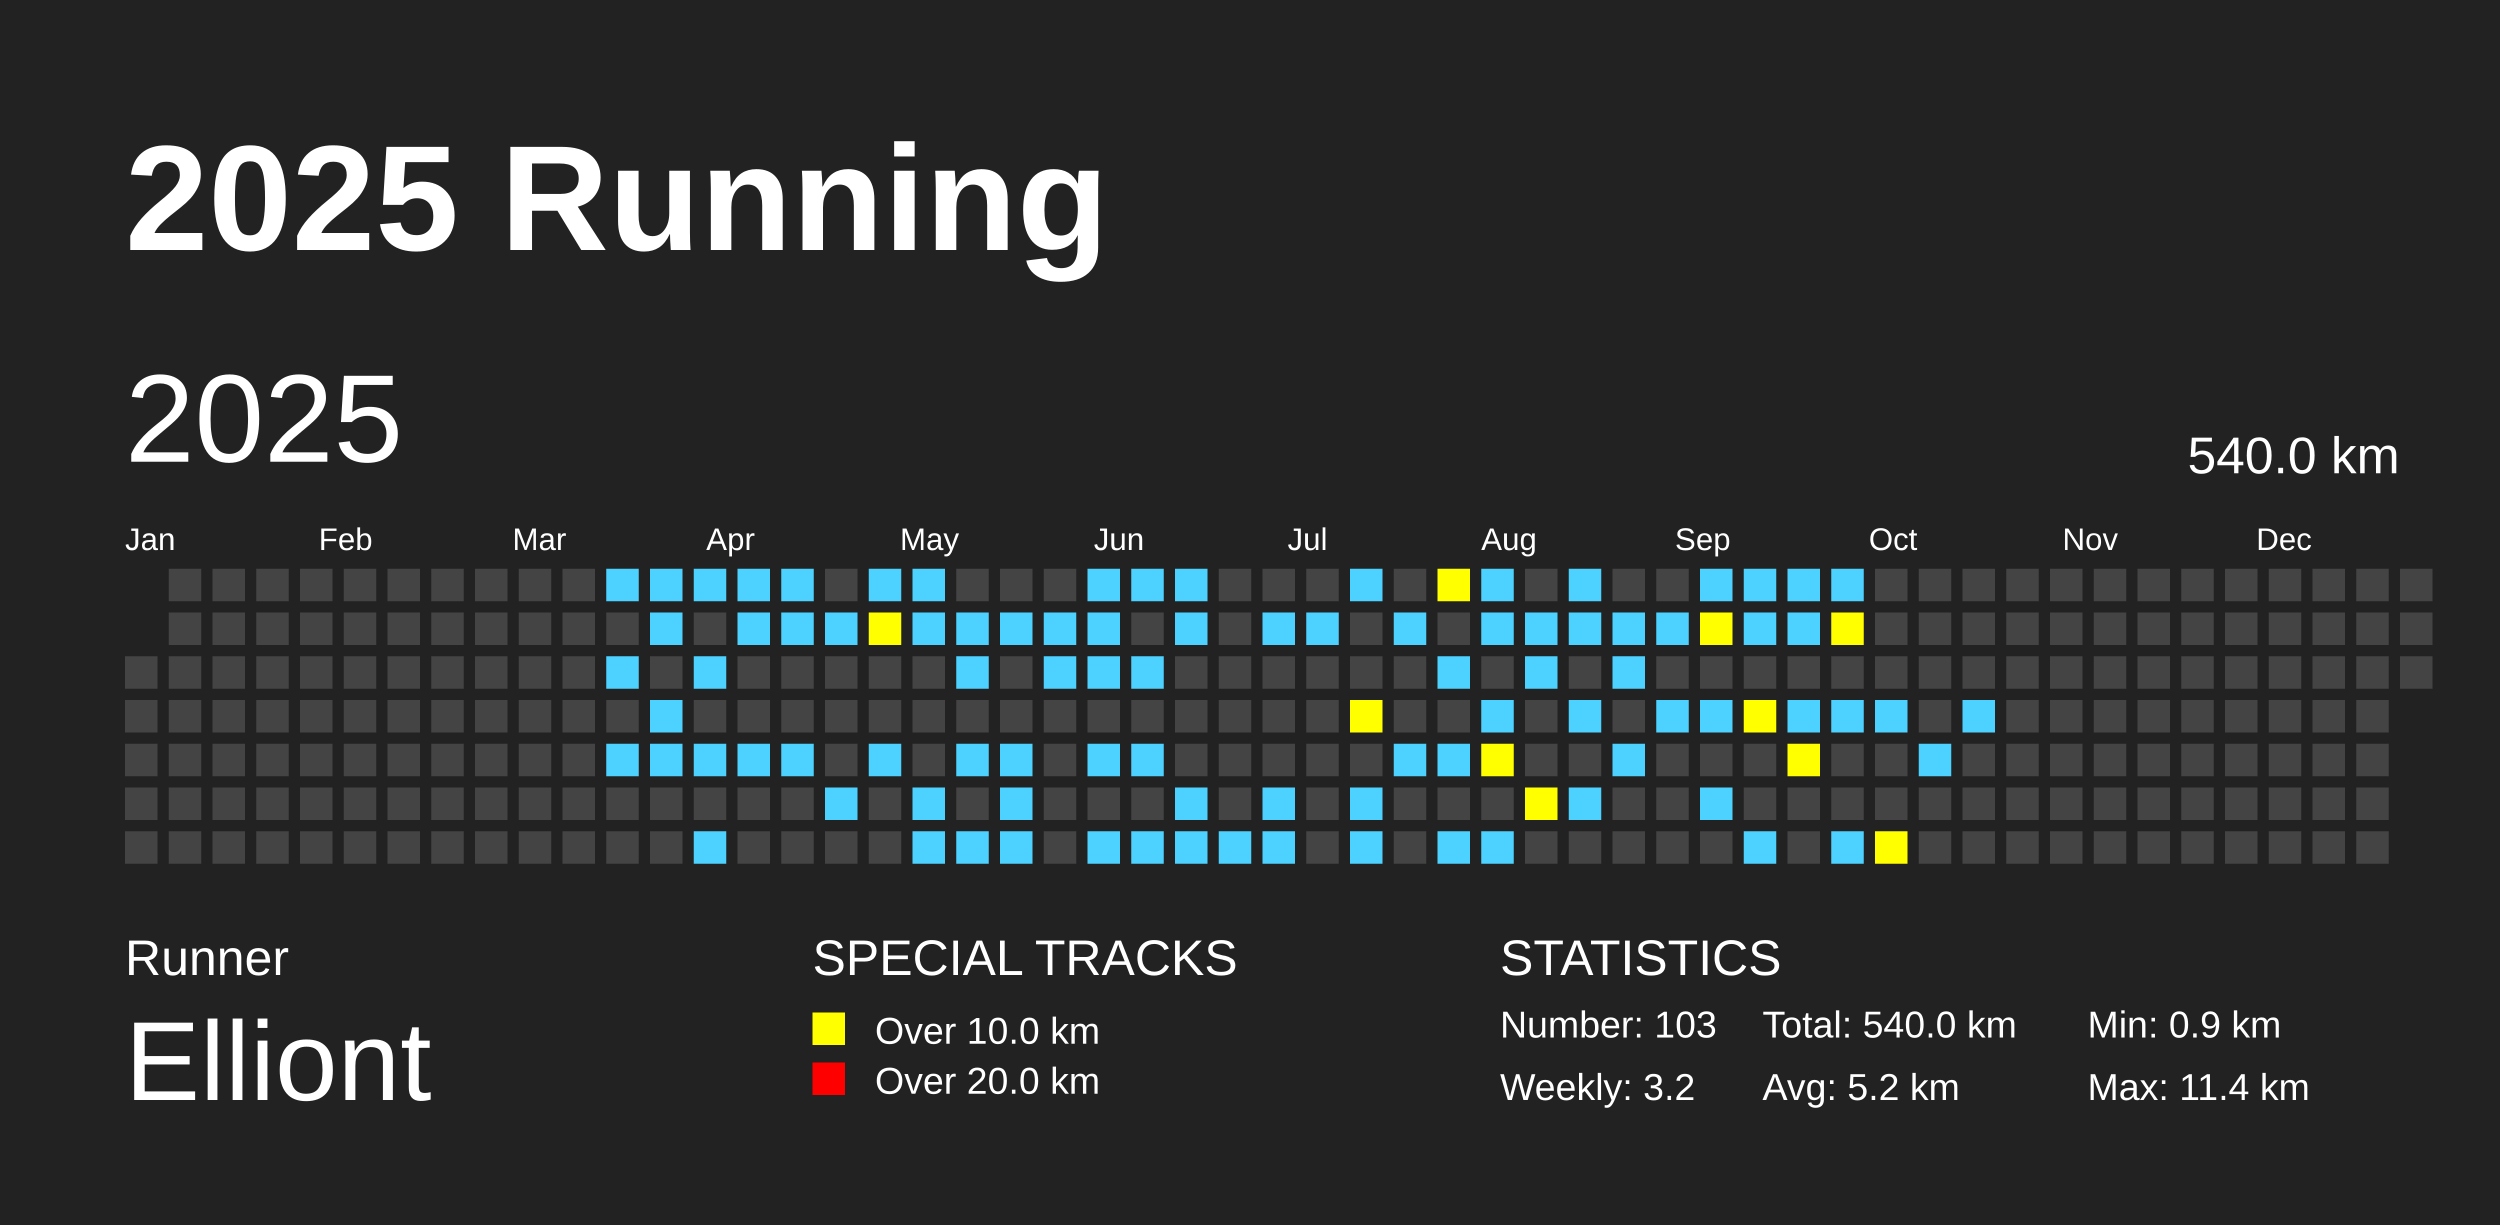
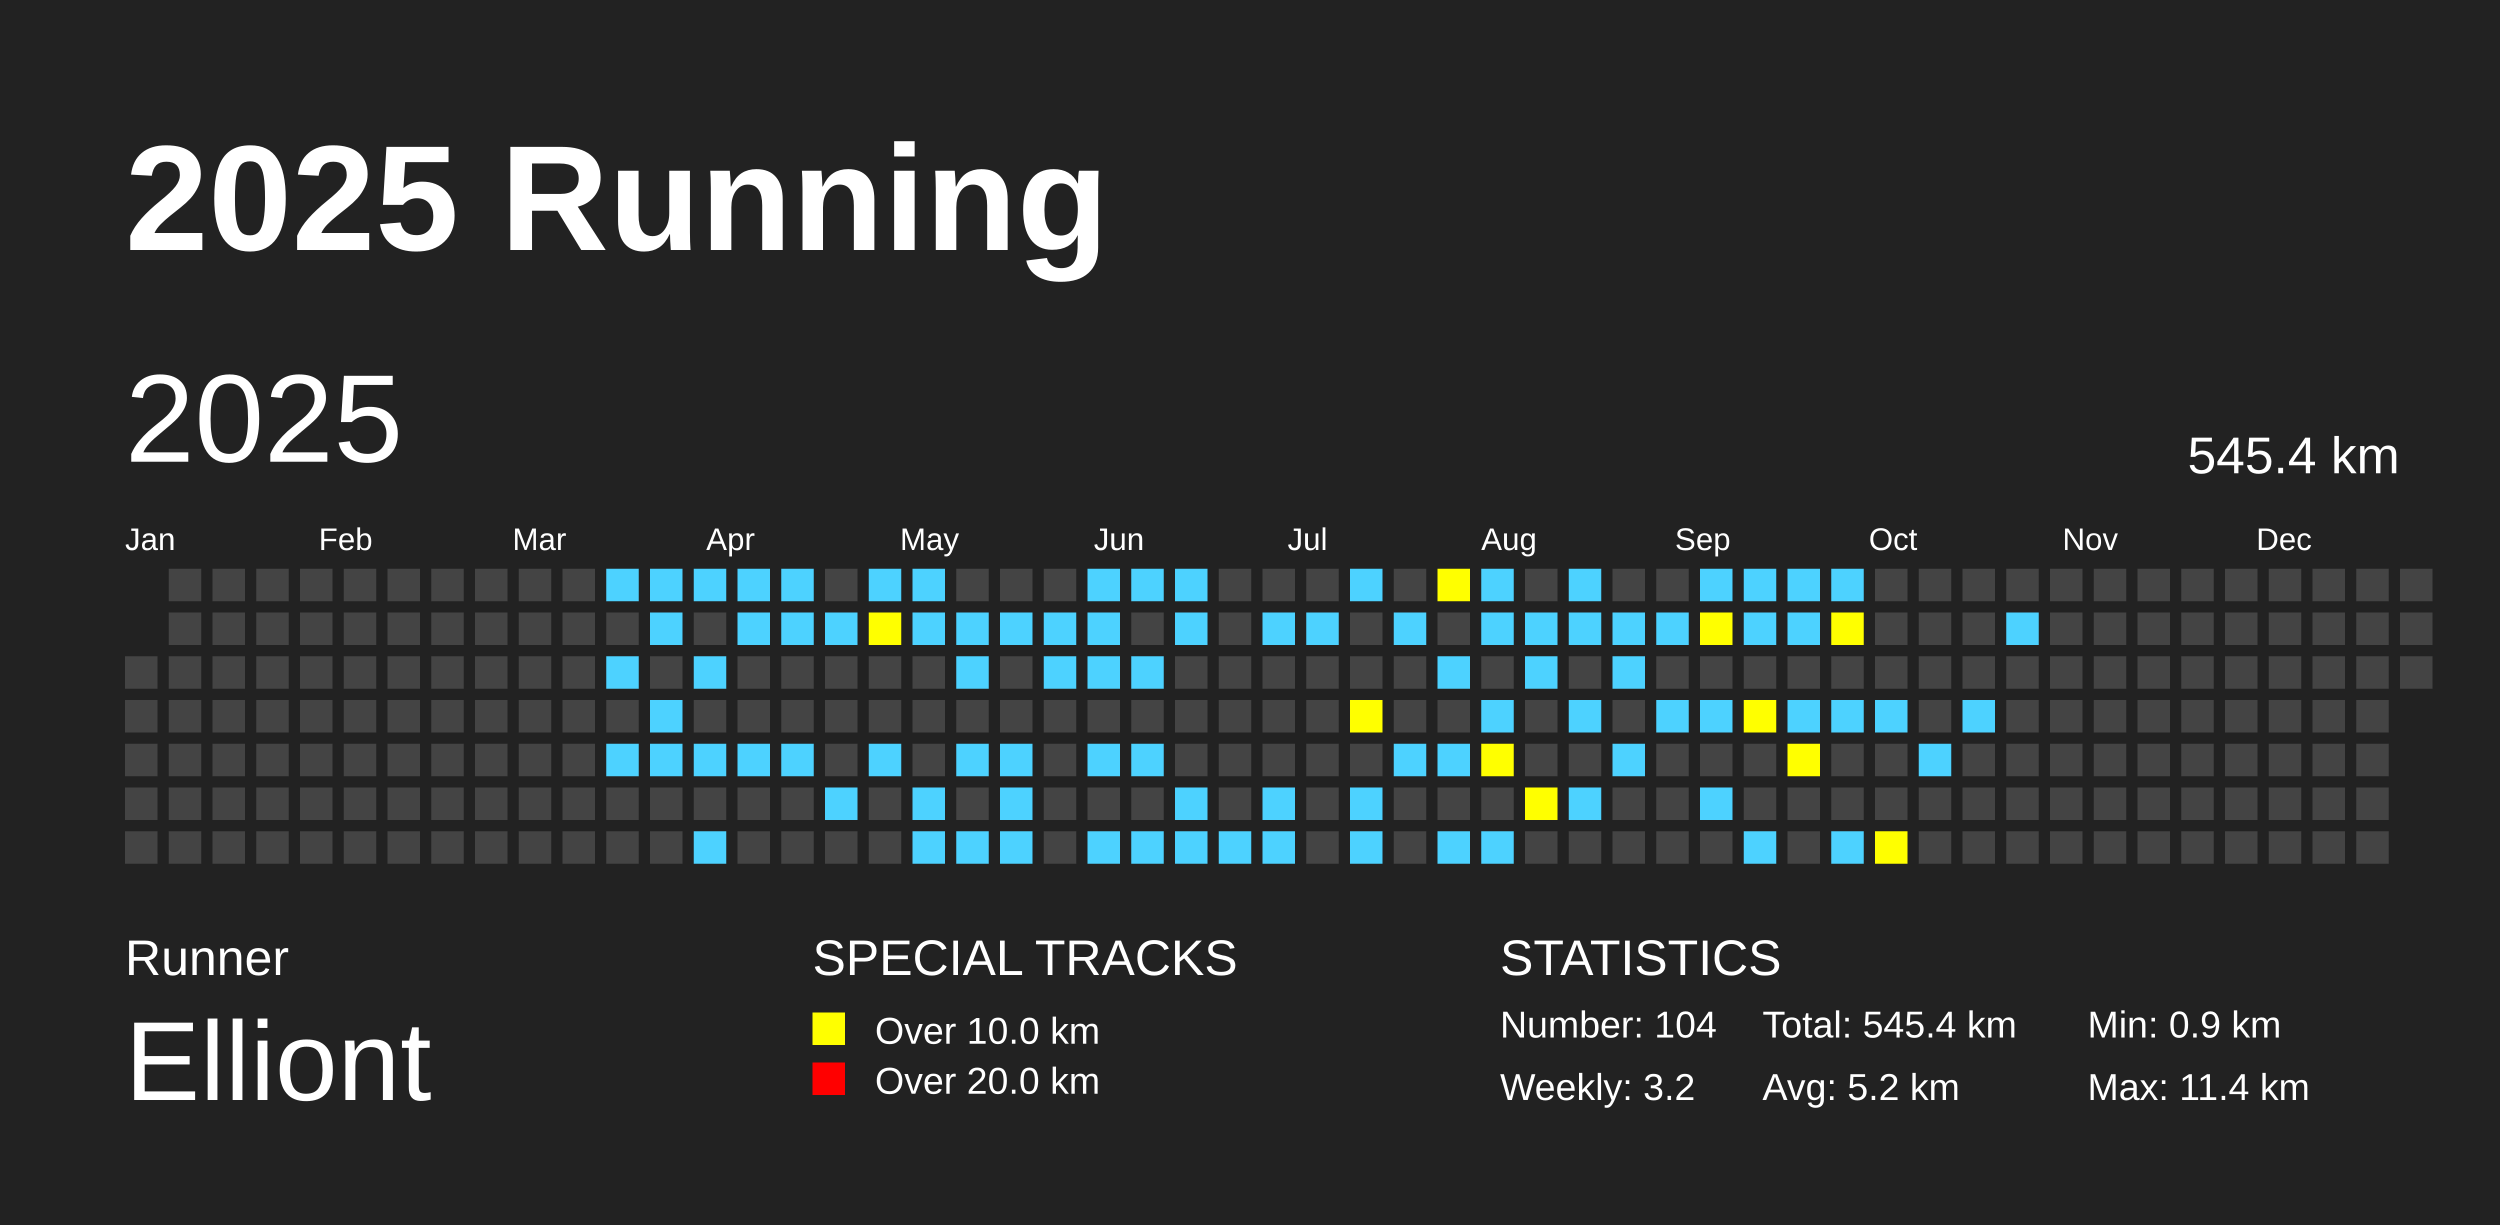
<svg xmlns="http://www.w3.org/2000/svg" baseProfile="full" height="98mm" version="1.1" viewBox="0,0,200,98" width="200mm">
  <defs />
  <rect fill="#222222" height="98" width="200" x="0" y="0" />
  <text fill="#FFFFFF" style="font-size:12px; font-family:Arial; font-weight:bold;" x="10" y="20">2025 Running</text>
  <text fill="#FFFFFF" style="font-size:4px; font-family:Arial" x="10" y="78">Runner</text>
  <text fill="#FFFFFF" style="font-size:9px; font-family:Arial" x="10" y="88">Elliont</text>
  <text fill="#FFFFFF" style="font-size:4px; font-family:Arial" x="65" y="78">SPECIAL TRACKS</text>
  <rect fill="yellow" height="2.6" width="2.6" x="65" y="81" />
  <text fill="#FFFFFF" style="font-size:3px; font-family:Arial" x="70" y="83.5">Over 10.0 km</text>
  <rect fill="red" height="2.6" width="2.6" x="65" y="85" />
  <text fill="#FFFFFF" style="font-size:3px; font-family:Arial" x="70" y="87.5">Over 20.0 km</text>
  <text fill="#FFFFFF" style="font-size:4px; font-family:Arial" x="120" y="78">STATISTICS</text>
-   <text fill="#FFFFFF" style="font-size:3px; font-family:Arial" x="120" y="83">Number: 103</text>
+   <text fill="#FFFFFF" style="font-size:3px; font-family:Arial" x="120" y="83">Number: 104</text>
  <text fill="#FFFFFF" style="font-size:3px; font-family:Arial" x="120" y="88">Weekly: 3.2</text>
-   <text fill="#FFFFFF" style="font-size:3px; font-family:Arial" x="141" y="83">Total: 540.0 km</text>
+   <text fill="#FFFFFF" style="font-size:3px; font-family:Arial" x="141" y="83">Total: 545.4 km</text>
  <text fill="#FFFFFF" style="font-size:3px; font-family:Arial" x="141" y="88">Avg: 5.2 km</text>
  <text fill="#FFFFFF" style="font-size:3px; font-family:Arial" x="167" y="83">Min: 0.9 km</text>
  <text fill="#FFFFFF" style="font-size:3px; font-family:Arial" x="167" y="88">Max: 11.4 km</text>
  <text dominant-baseline="hanging" fill="#FFFFFF" style="font-size:10.0px; font-family:Arial;" x="10" y="30">2025</text>
-   <text dominant-baseline="hanging" fill="#FFFFFF" style="font-size:4.125px; font-family:Arial;" x="175" y="35">540.0 km</text>
+   <text dominant-baseline="hanging" fill="#FFFFFF" style="font-size:4.125px; font-family:Arial;" x="175" y="35">545.4 km</text>
  <text fill="#FFFFFF" style="font-size:2.5px; font-family:Arial" x="10.0" y="44">Jan</text>
  <text fill="#FFFFFF" style="font-size:2.5px; font-family:Arial" x="25.5" y="44">Feb</text>
  <text fill="#FFFFFF" style="font-size:2.5px; font-family:Arial" x="41.0" y="44">Mar</text>
  <text fill="#FFFFFF" style="font-size:2.5px; font-family:Arial" x="56.5" y="44">Apr</text>
  <text fill="#FFFFFF" style="font-size:2.5px; font-family:Arial" x="72.0" y="44">May</text>
  <text fill="#FFFFFF" style="font-size:2.5px; font-family:Arial" x="87.5" y="44">Jun</text>
  <text fill="#FFFFFF" style="font-size:2.5px; font-family:Arial" x="103.0" y="44">Jul</text>
  <text fill="#FFFFFF" style="font-size:2.5px; font-family:Arial" x="118.5" y="44">Aug</text>
  <text fill="#FFFFFF" style="font-size:2.5px; font-family:Arial" x="134.0" y="44">Sep</text>
  <text fill="#FFFFFF" style="font-size:2.5px; font-family:Arial" x="149.5" y="44">Oct</text>
  <text fill="#FFFFFF" style="font-size:2.5px; font-family:Arial" x="165.0" y="44">Nov</text>
  <text fill="#FFFFFF" style="font-size:2.5px; font-family:Arial" x="180.5" y="44">Dec</text>
  <rect fill="#444444" height="2.6" width="2.6" x="10.0" y="52.5" />
  <rect fill="#444444" height="2.6" width="2.6" x="10.0" y="56.0" />
  <rect fill="#444444" height="2.6" width="2.6" x="10.0" y="59.5" />
  <rect fill="#444444" height="2.6" width="2.6" x="10.0" y="63.0" />
  <rect fill="#444444" height="2.6" width="2.6" x="10.0" y="66.5" />
  <rect fill="#444444" height="2.6" width="2.6" x="13.5" y="45.5" />
  <rect fill="#444444" height="2.6" width="2.6" x="13.5" y="49.0" />
  <rect fill="#444444" height="2.6" width="2.6" x="13.5" y="52.5" />
  <rect fill="#444444" height="2.6" width="2.6" x="13.5" y="56.0" />
  <rect fill="#444444" height="2.6" width="2.6" x="13.5" y="59.5" />
  <rect fill="#444444" height="2.6" width="2.6" x="13.5" y="63.0" />
  <rect fill="#444444" height="2.6" width="2.6" x="13.5" y="66.5" />
  <rect fill="#444444" height="2.6" width="2.6" x="17.0" y="45.5" />
  <rect fill="#444444" height="2.6" width="2.6" x="17.0" y="49.0" />
  <rect fill="#444444" height="2.6" width="2.6" x="17.0" y="52.5" />
  <rect fill="#444444" height="2.6" width="2.6" x="17.0" y="56.0" />
  <rect fill="#444444" height="2.6" width="2.6" x="17.0" y="59.5" />
  <rect fill="#444444" height="2.6" width="2.6" x="17.0" y="63.0" />
  <rect fill="#444444" height="2.6" width="2.6" x="17.0" y="66.5" />
  <rect fill="#444444" height="2.6" width="2.6" x="20.5" y="45.5" />
  <rect fill="#444444" height="2.6" width="2.6" x="20.5" y="49.0" />
  <rect fill="#444444" height="2.6" width="2.6" x="20.5" y="52.5" />
  <rect fill="#444444" height="2.6" width="2.6" x="20.5" y="56.0" />
  <rect fill="#444444" height="2.6" width="2.6" x="20.5" y="59.5" />
  <rect fill="#444444" height="2.6" width="2.6" x="20.5" y="63.0" />
  <rect fill="#444444" height="2.6" width="2.6" x="20.5" y="66.5" />
  <rect fill="#444444" height="2.6" width="2.6" x="24.0" y="45.5" />
  <rect fill="#444444" height="2.6" width="2.6" x="24.0" y="49.0" />
  <rect fill="#444444" height="2.6" width="2.6" x="24.0" y="52.5" />
  <rect fill="#444444" height="2.6" width="2.6" x="24.0" y="56.0" />
  <rect fill="#444444" height="2.6" width="2.6" x="24.0" y="59.5" />
  <rect fill="#444444" height="2.6" width="2.6" x="24.0" y="63.0" />
  <rect fill="#444444" height="2.6" width="2.6" x="24.0" y="66.5" />
  <rect fill="#444444" height="2.6" width="2.6" x="27.5" y="45.5" />
  <rect fill="#444444" height="2.6" width="2.6" x="27.5" y="49.0" />
  <rect fill="#444444" height="2.6" width="2.6" x="27.5" y="52.5" />
  <rect fill="#444444" height="2.6" width="2.6" x="27.5" y="56.0" />
  <rect fill="#444444" height="2.6" width="2.6" x="27.5" y="59.5" />
  <rect fill="#444444" height="2.6" width="2.6" x="27.5" y="63.0" />
  <rect fill="#444444" height="2.6" width="2.6" x="27.5" y="66.5" />
  <rect fill="#444444" height="2.6" width="2.6" x="31.0" y="45.5" />
  <rect fill="#444444" height="2.6" width="2.6" x="31.0" y="49.0" />
  <rect fill="#444444" height="2.6" width="2.6" x="31.0" y="52.5" />
  <rect fill="#444444" height="2.6" width="2.6" x="31.0" y="56.0" />
  <rect fill="#444444" height="2.6" width="2.6" x="31.0" y="59.5" />
  <rect fill="#444444" height="2.6" width="2.6" x="31.0" y="63.0" />
  <rect fill="#444444" height="2.6" width="2.6" x="31.0" y="66.5" />
  <rect fill="#444444" height="2.6" width="2.6" x="34.5" y="45.5" />
  <rect fill="#444444" height="2.6" width="2.6" x="34.5" y="49.0" />
  <rect fill="#444444" height="2.6" width="2.6" x="34.5" y="52.5" />
  <rect fill="#444444" height="2.6" width="2.6" x="34.5" y="56.0" />
  <rect fill="#444444" height="2.6" width="2.6" x="34.5" y="59.5" />
  <rect fill="#444444" height="2.6" width="2.6" x="34.5" y="63.0" />
  <rect fill="#444444" height="2.6" width="2.6" x="34.5" y="66.5" />
  <rect fill="#444444" height="2.6" width="2.6" x="38.0" y="45.5" />
  <rect fill="#444444" height="2.6" width="2.6" x="38.0" y="49.0" />
  <rect fill="#444444" height="2.6" width="2.6" x="38.0" y="52.5" />
  <rect fill="#444444" height="2.6" width="2.6" x="38.0" y="56.0" />
  <rect fill="#444444" height="2.6" width="2.6" x="38.0" y="59.5" />
  <rect fill="#444444" height="2.6" width="2.6" x="38.0" y="63.0" />
  <rect fill="#444444" height="2.6" width="2.6" x="38.0" y="66.5" />
  <rect fill="#444444" height="2.6" width="2.6" x="41.5" y="45.5" />
  <rect fill="#444444" height="2.6" width="2.6" x="41.5" y="49.0" />
  <rect fill="#444444" height="2.6" width="2.6" x="41.5" y="52.5" />
  <rect fill="#444444" height="2.6" width="2.6" x="41.5" y="56.0" />
  <rect fill="#444444" height="2.6" width="2.6" x="41.5" y="59.5" />
  <rect fill="#444444" height="2.6" width="2.6" x="41.5" y="63.0" />
  <rect fill="#444444" height="2.6" width="2.6" x="41.5" y="66.5" />
  <rect fill="#444444" height="2.6" width="2.6" x="45.0" y="45.5" />
  <rect fill="#444444" height="2.6" width="2.6" x="45.0" y="49.0" />
  <rect fill="#444444" height="2.6" width="2.6" x="45.0" y="52.5" />
  <rect fill="#444444" height="2.6" width="2.6" x="45.0" y="56.0" />
  <rect fill="#444444" height="2.6" width="2.6" x="45.0" y="59.5" />
  <rect fill="#444444" height="2.6" width="2.6" x="45.0" y="63.0" />
  <rect fill="#444444" height="2.6" width="2.6" x="45.0" y="66.5" />
  <rect fill="#4DD2FF" height="2.6" width="2.6" x="48.5" y="45.5" />
  <rect fill="#444444" height="2.6" width="2.6" x="48.5" y="49.0" />
  <rect fill="#4DD2FF" height="2.6" width="2.6" x="48.5" y="52.5" />
  <rect fill="#444444" height="2.6" width="2.6" x="48.5" y="56.0" />
  <rect fill="#4DD2FF" height="2.6" width="2.6" x="48.5" y="59.5" />
  <rect fill="#444444" height="2.6" width="2.6" x="48.5" y="63.0" />
  <rect fill="#444444" height="2.6" width="2.6" x="48.5" y="66.5" />
  <rect fill="#4DD2FF" height="2.6" width="2.6" x="52.0" y="45.5" />
  <rect fill="#4DD2FF" height="2.6" width="2.6" x="52.0" y="49.0" />
  <rect fill="#444444" height="2.6" width="2.6" x="52.0" y="52.5" />
  <rect fill="#4DD2FF" height="2.6" width="2.6" x="52.0" y="56.0" />
  <rect fill="#4DD2FF" height="2.6" width="2.6" x="52.0" y="59.5" />
  <rect fill="#444444" height="2.6" width="2.6" x="52.0" y="63.0" />
  <rect fill="#444444" height="2.6" width="2.6" x="52.0" y="66.5" />
  <rect fill="#4DD2FF" height="2.6" width="2.6" x="55.5" y="45.5" />
  <rect fill="#444444" height="2.6" width="2.6" x="55.5" y="49.0" />
  <rect fill="#4DD2FF" height="2.6" width="2.6" x="55.5" y="52.5" />
  <rect fill="#444444" height="2.6" width="2.6" x="55.5" y="56.0" />
  <rect fill="#4DD2FF" height="2.6" width="2.6" x="55.5" y="59.5" />
  <rect fill="#444444" height="2.6" width="2.6" x="55.5" y="63.0" />
  <rect fill="#4DD2FF" height="2.6" width="2.6" x="55.5" y="66.5" />
  <rect fill="#4DD2FF" height="2.6" width="2.6" x="59.0" y="45.5" />
  <rect fill="#4DD2FF" height="2.6" width="2.6" x="59.0" y="49.0" />
  <rect fill="#444444" height="2.6" width="2.6" x="59.0" y="52.5" />
  <rect fill="#444444" height="2.6" width="2.6" x="59.0" y="56.0" />
  <rect fill="#4DD2FF" height="2.6" width="2.6" x="59.0" y="59.5" />
  <rect fill="#444444" height="2.6" width="2.6" x="59.0" y="63.0" />
  <rect fill="#444444" height="2.6" width="2.6" x="59.0" y="66.5" />
  <rect fill="#4DD2FF" height="2.6" width="2.6" x="62.5" y="45.5" />
  <rect fill="#4DD2FF" height="2.6" width="2.6" x="62.5" y="49.0" />
  <rect fill="#444444" height="2.6" width="2.6" x="62.5" y="52.5" />
  <rect fill="#444444" height="2.6" width="2.6" x="62.5" y="56.0" />
  <rect fill="#4DD2FF" height="2.6" width="2.6" x="62.5" y="59.5" />
  <rect fill="#444444" height="2.6" width="2.6" x="62.5" y="63.0" />
  <rect fill="#444444" height="2.6" width="2.6" x="62.5" y="66.5" />
  <rect fill="#444444" height="2.6" width="2.6" x="66.0" y="45.5" />
  <rect fill="#4DD2FF" height="2.6" width="2.6" x="66.0" y="49.0" />
  <rect fill="#444444" height="2.6" width="2.6" x="66.0" y="52.5" />
  <rect fill="#444444" height="2.6" width="2.6" x="66.0" y="56.0" />
  <rect fill="#444444" height="2.6" width="2.6" x="66.0" y="59.5" />
  <rect fill="#4DD2FF" height="2.6" width="2.6" x="66.0" y="63.0" />
  <rect fill="#444444" height="2.6" width="2.6" x="66.0" y="66.5" />
  <rect fill="#4DD2FF" height="2.6" width="2.6" x="69.5" y="45.5" />
  <rect fill="yellow" height="2.6" width="2.6" x="69.5" y="49.0" />
  <rect fill="#444444" height="2.6" width="2.6" x="69.5" y="52.5" />
  <rect fill="#444444" height="2.6" width="2.6" x="69.5" y="56.0" />
  <rect fill="#4DD2FF" height="2.6" width="2.6" x="69.5" y="59.5" />
  <rect fill="#444444" height="2.6" width="2.6" x="69.5" y="63.0" />
  <rect fill="#444444" height="2.6" width="2.6" x="69.5" y="66.5" />
  <rect fill="#4DD2FF" height="2.6" width="2.6" x="73.0" y="45.5" />
  <rect fill="#4DD2FF" height="2.6" width="2.6" x="73.0" y="49.0" />
  <rect fill="#444444" height="2.6" width="2.6" x="73.0" y="52.5" />
  <rect fill="#444444" height="2.6" width="2.6" x="73.0" y="56.0" />
  <rect fill="#444444" height="2.6" width="2.6" x="73.0" y="59.5" />
  <rect fill="#4DD2FF" height="2.6" width="2.6" x="73.0" y="63.0" />
  <rect fill="#4DD2FF" height="2.6" width="2.6" x="73.0" y="66.5" />
  <rect fill="#444444" height="2.6" width="2.6" x="76.5" y="45.5" />
  <rect fill="#4DD2FF" height="2.6" width="2.6" x="76.5" y="49.0" />
  <rect fill="#4DD2FF" height="2.6" width="2.6" x="76.5" y="52.5" />
  <rect fill="#444444" height="2.6" width="2.6" x="76.5" y="56.0" />
  <rect fill="#4DD2FF" height="2.6" width="2.6" x="76.5" y="59.5" />
  <rect fill="#444444" height="2.6" width="2.6" x="76.5" y="63.0" />
  <rect fill="#4DD2FF" height="2.6" width="2.6" x="76.5" y="66.5" />
  <rect fill="#444444" height="2.6" width="2.6" x="80.0" y="45.5" />
  <rect fill="#4DD2FF" height="2.6" width="2.6" x="80.0" y="49.0" />
  <rect fill="#444444" height="2.6" width="2.6" x="80.0" y="52.5" />
  <rect fill="#444444" height="2.6" width="2.6" x="80.0" y="56.0" />
  <rect fill="#4DD2FF" height="2.6" width="2.6" x="80.0" y="59.5" />
  <rect fill="#4DD2FF" height="2.6" width="2.6" x="80.0" y="63.0" />
  <rect fill="#4DD2FF" height="2.6" width="2.6" x="80.0" y="66.5" />
  <rect fill="#444444" height="2.6" width="2.6" x="83.5" y="45.5" />
  <rect fill="#4DD2FF" height="2.6" width="2.6" x="83.5" y="49.0" />
  <rect fill="#4DD2FF" height="2.6" width="2.6" x="83.5" y="52.5" />
  <rect fill="#444444" height="2.6" width="2.6" x="83.5" y="56.0" />
  <rect fill="#444444" height="2.6" width="2.6" x="83.5" y="59.5" />
  <rect fill="#444444" height="2.6" width="2.6" x="83.5" y="63.0" />
  <rect fill="#444444" height="2.6" width="2.6" x="83.5" y="66.5" />
  <rect fill="#4DD2FF" height="2.6" width="2.6" x="87.0" y="45.5" />
  <rect fill="#4DD2FF" height="2.6" width="2.6" x="87.0" y="49.0" />
  <rect fill="#4DD2FF" height="2.6" width="2.6" x="87.0" y="52.5" />
  <rect fill="#444444" height="2.6" width="2.6" x="87.0" y="56.0" />
  <rect fill="#4DD2FF" height="2.6" width="2.6" x="87.0" y="59.5" />
  <rect fill="#444444" height="2.6" width="2.6" x="87.0" y="63.0" />
  <rect fill="#4DD2FF" height="2.6" width="2.6" x="87.0" y="66.5" />
  <rect fill="#4DD2FF" height="2.6" width="2.6" x="90.5" y="45.5" />
  <rect fill="#444444" height="2.6" width="2.6" x="90.5" y="49.0" />
  <rect fill="#4DD2FF" height="2.6" width="2.6" x="90.5" y="52.5" />
  <rect fill="#444444" height="2.6" width="2.6" x="90.5" y="56.0" />
  <rect fill="#4DD2FF" height="2.6" width="2.6" x="90.5" y="59.5" />
  <rect fill="#444444" height="2.6" width="2.6" x="90.5" y="63.0" />
  <rect fill="#4DD2FF" height="2.6" width="2.6" x="90.5" y="66.5" />
  <rect fill="#4DD2FF" height="2.6" width="2.6" x="94.0" y="45.5" />
  <rect fill="#4DD2FF" height="2.6" width="2.6" x="94.0" y="49.0" />
  <rect fill="#444444" height="2.6" width="2.6" x="94.0" y="52.5" />
  <rect fill="#444444" height="2.6" width="2.6" x="94.0" y="56.0" />
  <rect fill="#444444" height="2.6" width="2.6" x="94.0" y="59.5" />
  <rect fill="#4DD2FF" height="2.6" width="2.6" x="94.0" y="63.0" />
  <rect fill="#4DD2FF" height="2.6" width="2.6" x="94.0" y="66.5" />
  <rect fill="#444444" height="2.6" width="2.6" x="97.5" y="45.5" />
  <rect fill="#444444" height="2.6" width="2.6" x="97.5" y="49.0" />
  <rect fill="#444444" height="2.6" width="2.6" x="97.5" y="52.5" />
  <rect fill="#444444" height="2.6" width="2.6" x="97.5" y="56.0" />
  <rect fill="#444444" height="2.6" width="2.6" x="97.5" y="59.5" />
  <rect fill="#444444" height="2.6" width="2.6" x="97.5" y="63.0" />
  <rect fill="#4DD2FF" height="2.6" width="2.6" x="97.5" y="66.5" />
  <rect fill="#444444" height="2.6" width="2.6" x="101.0" y="45.5" />
  <rect fill="#4DD2FF" height="2.6" width="2.6" x="101.0" y="49.0" />
  <rect fill="#444444" height="2.6" width="2.6" x="101.0" y="52.5" />
  <rect fill="#444444" height="2.6" width="2.6" x="101.0" y="56.0" />
  <rect fill="#444444" height="2.6" width="2.6" x="101.0" y="59.5" />
  <rect fill="#4DD2FF" height="2.6" width="2.6" x="101.0" y="63.0" />
  <rect fill="#4DD2FF" height="2.6" width="2.6" x="101.0" y="66.5" />
  <rect fill="#444444" height="2.6" width="2.6" x="104.5" y="45.5" />
  <rect fill="#4DD2FF" height="2.6" width="2.6" x="104.5" y="49.0" />
  <rect fill="#444444" height="2.6" width="2.6" x="104.5" y="52.5" />
  <rect fill="#444444" height="2.6" width="2.6" x="104.5" y="56.0" />
  <rect fill="#444444" height="2.6" width="2.6" x="104.5" y="59.5" />
  <rect fill="#444444" height="2.6" width="2.6" x="104.5" y="63.0" />
  <rect fill="#444444" height="2.6" width="2.6" x="104.5" y="66.5" />
  <rect fill="#4DD2FF" height="2.6" width="2.6" x="108.0" y="45.5" />
  <rect fill="#444444" height="2.6" width="2.6" x="108.0" y="49.0" />
  <rect fill="#444444" height="2.6" width="2.6" x="108.0" y="52.5" />
  <rect fill="yellow" height="2.6" width="2.6" x="108.0" y="56.0" />
  <rect fill="#444444" height="2.6" width="2.6" x="108.0" y="59.5" />
  <rect fill="#4DD2FF" height="2.6" width="2.6" x="108.0" y="63.0" />
  <rect fill="#4DD2FF" height="2.6" width="2.6" x="108.0" y="66.5" />
  <rect fill="#444444" height="2.6" width="2.6" x="111.5" y="45.5" />
  <rect fill="#4DD2FF" height="2.6" width="2.6" x="111.5" y="49.0" />
  <rect fill="#444444" height="2.6" width="2.6" x="111.5" y="52.5" />
  <rect fill="#444444" height="2.6" width="2.6" x="111.5" y="56.0" />
  <rect fill="#4DD2FF" height="2.6" width="2.6" x="111.5" y="59.5" />
  <rect fill="#444444" height="2.6" width="2.6" x="111.5" y="63.0" />
  <rect fill="#444444" height="2.6" width="2.6" x="111.5" y="66.5" />
  <rect fill="yellow" height="2.6" width="2.6" x="115.0" y="45.5" />
  <rect fill="#444444" height="2.6" width="2.6" x="115.0" y="49.0" />
  <rect fill="#4DD2FF" height="2.6" width="2.6" x="115.0" y="52.5" />
  <rect fill="#444444" height="2.6" width="2.6" x="115.0" y="56.0" />
  <rect fill="#4DD2FF" height="2.6" width="2.6" x="115.0" y="59.5" />
  <rect fill="#444444" height="2.6" width="2.6" x="115.0" y="63.0" />
  <rect fill="#4DD2FF" height="2.6" width="2.6" x="115.0" y="66.5" />
  <rect fill="#4DD2FF" height="2.6" width="2.6" x="118.5" y="45.5" />
  <rect fill="#4DD2FF" height="2.6" width="2.6" x="118.5" y="49.0" />
  <rect fill="#444444" height="2.6" width="2.6" x="118.5" y="52.5" />
  <rect fill="#4DD2FF" height="2.6" width="2.6" x="118.5" y="56.0" />
  <rect fill="yellow" height="2.6" width="2.6" x="118.5" y="59.5" />
  <rect fill="#444444" height="2.6" width="2.6" x="118.5" y="63.0" />
  <rect fill="#4DD2FF" height="2.6" width="2.6" x="118.5" y="66.5" />
  <rect fill="#444444" height="2.6" width="2.6" x="122.0" y="45.5" />
  <rect fill="#4DD2FF" height="2.6" width="2.6" x="122.0" y="49.0" />
  <rect fill="#4DD2FF" height="2.6" width="2.6" x="122.0" y="52.5" />
  <rect fill="#444444" height="2.6" width="2.6" x="122.0" y="56.0" />
  <rect fill="#444444" height="2.6" width="2.6" x="122.0" y="59.5" />
  <rect fill="yellow" height="2.6" width="2.6" x="122.0" y="63.0" />
  <rect fill="#444444" height="2.6" width="2.6" x="122.0" y="66.5" />
  <rect fill="#4DD2FF" height="2.6" width="2.6" x="125.5" y="45.5" />
  <rect fill="#4DD2FF" height="2.6" width="2.6" x="125.5" y="49.0" />
  <rect fill="#444444" height="2.6" width="2.6" x="125.5" y="52.5" />
  <rect fill="#4DD2FF" height="2.6" width="2.6" x="125.5" y="56.0" />
  <rect fill="#444444" height="2.6" width="2.6" x="125.5" y="59.5" />
  <rect fill="#4DD2FF" height="2.6" width="2.6" x="125.5" y="63.0" />
  <rect fill="#444444" height="2.6" width="2.6" x="125.5" y="66.5" />
  <rect fill="#444444" height="2.6" width="2.6" x="129.0" y="45.5" />
  <rect fill="#4DD2FF" height="2.6" width="2.6" x="129.0" y="49.0" />
  <rect fill="#4DD2FF" height="2.6" width="2.6" x="129.0" y="52.5" />
  <rect fill="#444444" height="2.6" width="2.6" x="129.0" y="56.0" />
  <rect fill="#4DD2FF" height="2.6" width="2.6" x="129.0" y="59.5" />
  <rect fill="#444444" height="2.6" width="2.6" x="129.0" y="63.0" />
  <rect fill="#444444" height="2.6" width="2.6" x="129.0" y="66.5" />
  <rect fill="#444444" height="2.6" width="2.6" x="132.5" y="45.5" />
  <rect fill="#4DD2FF" height="2.6" width="2.6" x="132.5" y="49.0" />
  <rect fill="#444444" height="2.6" width="2.6" x="132.5" y="52.5" />
  <rect fill="#4DD2FF" height="2.6" width="2.6" x="132.5" y="56.0" />
  <rect fill="#444444" height="2.6" width="2.6" x="132.5" y="59.5" />
  <rect fill="#444444" height="2.6" width="2.6" x="132.5" y="63.0" />
  <rect fill="#444444" height="2.6" width="2.6" x="132.5" y="66.5" />
  <rect fill="#4DD2FF" height="2.6" width="2.6" x="136.0" y="45.5" />
  <rect fill="yellow" height="2.6" width="2.6" x="136.0" y="49.0" />
  <rect fill="#444444" height="2.6" width="2.6" x="136.0" y="52.5" />
  <rect fill="#4DD2FF" height="2.6" width="2.6" x="136.0" y="56.0" />
  <rect fill="#444444" height="2.6" width="2.6" x="136.0" y="59.5" />
  <rect fill="#4DD2FF" height="2.6" width="2.6" x="136.0" y="63.0" />
  <rect fill="#444444" height="2.6" width="2.6" x="136.0" y="66.5" />
  <rect fill="#4DD2FF" height="2.6" width="2.6" x="139.5" y="45.5" />
  <rect fill="#4DD2FF" height="2.6" width="2.6" x="139.5" y="49.0" />
  <rect fill="#444444" height="2.6" width="2.6" x="139.5" y="52.5" />
  <rect fill="yellow" height="2.6" width="2.6" x="139.5" y="56.0" />
  <rect fill="#444444" height="2.6" width="2.6" x="139.5" y="59.5" />
  <rect fill="#444444" height="2.6" width="2.6" x="139.5" y="63.0" />
  <rect fill="#4DD2FF" height="2.6" width="2.6" x="139.5" y="66.5" />
  <rect fill="#4DD2FF" height="2.6" width="2.6" x="143.0" y="45.5" />
  <rect fill="#4DD2FF" height="2.6" width="2.6" x="143.0" y="49.0" />
  <rect fill="#444444" height="2.6" width="2.6" x="143.0" y="52.5" />
  <rect fill="#4DD2FF" height="2.6" width="2.6" x="143.0" y="56.0" />
  <rect fill="yellow" height="2.6" width="2.6" x="143.0" y="59.5" />
  <rect fill="#444444" height="2.6" width="2.6" x="143.0" y="63.0" />
  <rect fill="#444444" height="2.6" width="2.6" x="143.0" y="66.5" />
  <rect fill="#4DD2FF" height="2.6" width="2.6" x="146.5" y="45.5" />
  <rect fill="yellow" height="2.6" width="2.6" x="146.5" y="49.0" />
  <rect fill="#444444" height="2.6" width="2.6" x="146.5" y="52.5" />
  <rect fill="#4DD2FF" height="2.6" width="2.6" x="146.5" y="56.0" />
  <rect fill="#444444" height="2.6" width="2.6" x="146.5" y="59.5" />
  <rect fill="#444444" height="2.6" width="2.6" x="146.5" y="63.0" />
  <rect fill="#4DD2FF" height="2.6" width="2.6" x="146.5" y="66.5" />
  <rect fill="#444444" height="2.6" width="2.6" x="150.0" y="45.5" />
  <rect fill="#444444" height="2.6" width="2.6" x="150.0" y="49.0" />
  <rect fill="#444444" height="2.6" width="2.6" x="150.0" y="52.5" />
  <rect fill="#4DD2FF" height="2.6" width="2.6" x="150.0" y="56.0" />
  <rect fill="#444444" height="2.6" width="2.6" x="150.0" y="59.5" />
  <rect fill="#444444" height="2.6" width="2.6" x="150.0" y="63.0" />
  <rect fill="yellow" height="2.6" width="2.6" x="150.0" y="66.5" />
  <rect fill="#444444" height="2.6" width="2.6" x="153.5" y="45.5" />
  <rect fill="#444444" height="2.6" width="2.6" x="153.5" y="49.0" />
  <rect fill="#444444" height="2.6" width="2.6" x="153.5" y="52.5" />
  <rect fill="#444444" height="2.6" width="2.6" x="153.5" y="56.0" />
  <rect fill="#4DD2FF" height="2.6" width="2.6" x="153.5" y="59.5" />
  <rect fill="#444444" height="2.6" width="2.6" x="153.5" y="63.0" />
  <rect fill="#444444" height="2.6" width="2.6" x="153.5" y="66.5" />
  <rect fill="#444444" height="2.6" width="2.6" x="157.0" y="45.5" />
  <rect fill="#444444" height="2.6" width="2.6" x="157.0" y="49.0" />
  <rect fill="#444444" height="2.6" width="2.6" x="157.0" y="52.5" />
  <rect fill="#4DD2FF" height="2.6" width="2.6" x="157.0" y="56.0" />
  <rect fill="#444444" height="2.6" width="2.6" x="157.0" y="59.5" />
  <rect fill="#444444" height="2.6" width="2.6" x="157.0" y="63.0" />
  <rect fill="#444444" height="2.6" width="2.6" x="157.0" y="66.5" />
  <rect fill="#444444" height="2.6" width="2.6" x="160.5" y="45.5" />
-   <rect fill="#444444" height="2.6" width="2.6" x="160.5" y="49.0" />
+   <rect fill="#4DD2FF" height="2.6" width="2.6" x="160.5" y="49.0" />
  <rect fill="#444444" height="2.6" width="2.6" x="160.5" y="52.5" />
  <rect fill="#444444" height="2.6" width="2.6" x="160.5" y="56.0" />
  <rect fill="#444444" height="2.6" width="2.6" x="160.5" y="59.5" />
  <rect fill="#444444" height="2.6" width="2.6" x="160.5" y="63.0" />
  <rect fill="#444444" height="2.6" width="2.6" x="160.5" y="66.5" />
  <rect fill="#444444" height="2.6" width="2.6" x="164.0" y="45.5" />
  <rect fill="#444444" height="2.6" width="2.6" x="164.0" y="49.0" />
  <rect fill="#444444" height="2.6" width="2.6" x="164.0" y="52.5" />
  <rect fill="#444444" height="2.6" width="2.6" x="164.0" y="56.0" />
  <rect fill="#444444" height="2.6" width="2.6" x="164.0" y="59.5" />
  <rect fill="#444444" height="2.6" width="2.6" x="164.0" y="63.0" />
  <rect fill="#444444" height="2.6" width="2.6" x="164.0" y="66.5" />
  <rect fill="#444444" height="2.6" width="2.6" x="167.5" y="45.5" />
  <rect fill="#444444" height="2.6" width="2.6" x="167.5" y="49.0" />
  <rect fill="#444444" height="2.6" width="2.6" x="167.5" y="52.5" />
  <rect fill="#444444" height="2.6" width="2.6" x="167.5" y="56.0" />
  <rect fill="#444444" height="2.6" width="2.6" x="167.5" y="59.5" />
  <rect fill="#444444" height="2.6" width="2.6" x="167.5" y="63.0" />
  <rect fill="#444444" height="2.6" width="2.6" x="167.5" y="66.5" />
  <rect fill="#444444" height="2.6" width="2.6" x="171.0" y="45.5" />
  <rect fill="#444444" height="2.6" width="2.6" x="171.0" y="49.0" />
  <rect fill="#444444" height="2.6" width="2.6" x="171.0" y="52.5" />
  <rect fill="#444444" height="2.6" width="2.6" x="171.0" y="56.0" />
  <rect fill="#444444" height="2.6" width="2.6" x="171.0" y="59.5" />
  <rect fill="#444444" height="2.6" width="2.6" x="171.0" y="63.0" />
  <rect fill="#444444" height="2.6" width="2.6" x="171.0" y="66.5" />
  <rect fill="#444444" height="2.6" width="2.6" x="174.5" y="45.5" />
  <rect fill="#444444" height="2.6" width="2.6" x="174.5" y="49.0" />
  <rect fill="#444444" height="2.6" width="2.6" x="174.5" y="52.5" />
  <rect fill="#444444" height="2.6" width="2.6" x="174.5" y="56.0" />
  <rect fill="#444444" height="2.6" width="2.6" x="174.5" y="59.5" />
  <rect fill="#444444" height="2.6" width="2.6" x="174.5" y="63.0" />
  <rect fill="#444444" height="2.6" width="2.6" x="174.5" y="66.5" />
  <rect fill="#444444" height="2.6" width="2.6" x="178.0" y="45.5" />
  <rect fill="#444444" height="2.6" width="2.6" x="178.0" y="49.0" />
  <rect fill="#444444" height="2.6" width="2.6" x="178.0" y="52.5" />
  <rect fill="#444444" height="2.6" width="2.6" x="178.0" y="56.0" />
  <rect fill="#444444" height="2.6" width="2.6" x="178.0" y="59.5" />
  <rect fill="#444444" height="2.6" width="2.6" x="178.0" y="63.0" />
  <rect fill="#444444" height="2.6" width="2.6" x="178.0" y="66.5" />
  <rect fill="#444444" height="2.6" width="2.6" x="181.5" y="45.5" />
  <rect fill="#444444" height="2.6" width="2.6" x="181.5" y="49.0" />
  <rect fill="#444444" height="2.6" width="2.6" x="181.5" y="52.5" />
  <rect fill="#444444" height="2.6" width="2.6" x="181.5" y="56.0" />
  <rect fill="#444444" height="2.6" width="2.6" x="181.5" y="59.5" />
  <rect fill="#444444" height="2.6" width="2.6" x="181.5" y="63.0" />
  <rect fill="#444444" height="2.6" width="2.6" x="181.5" y="66.5" />
  <rect fill="#444444" height="2.6" width="2.6" x="185.0" y="45.5" />
  <rect fill="#444444" height="2.6" width="2.6" x="185.0" y="49.0" />
  <rect fill="#444444" height="2.6" width="2.6" x="185.0" y="52.5" />
  <rect fill="#444444" height="2.6" width="2.6" x="185.0" y="56.0" />
  <rect fill="#444444" height="2.6" width="2.6" x="185.0" y="59.5" />
  <rect fill="#444444" height="2.6" width="2.6" x="185.0" y="63.0" />
  <rect fill="#444444" height="2.6" width="2.6" x="185.0" y="66.5" />
  <rect fill="#444444" height="2.6" width="2.6" x="188.5" y="45.5" />
  <rect fill="#444444" height="2.6" width="2.6" x="188.5" y="49.0" />
  <rect fill="#444444" height="2.6" width="2.6" x="188.5" y="52.5" />
  <rect fill="#444444" height="2.6" width="2.6" x="188.5" y="56.0" />
  <rect fill="#444444" height="2.6" width="2.6" x="188.5" y="59.5" />
  <rect fill="#444444" height="2.6" width="2.6" x="188.5" y="63.0" />
  <rect fill="#444444" height="2.6" width="2.6" x="188.5" y="66.5" />
  <rect fill="#444444" height="2.6" width="2.6" x="192.0" y="45.5" />
  <rect fill="#444444" height="2.6" width="2.6" x="192.0" y="49.0" />
  <rect fill="#444444" height="2.6" width="2.6" x="192.0" y="52.5" />
</svg>
